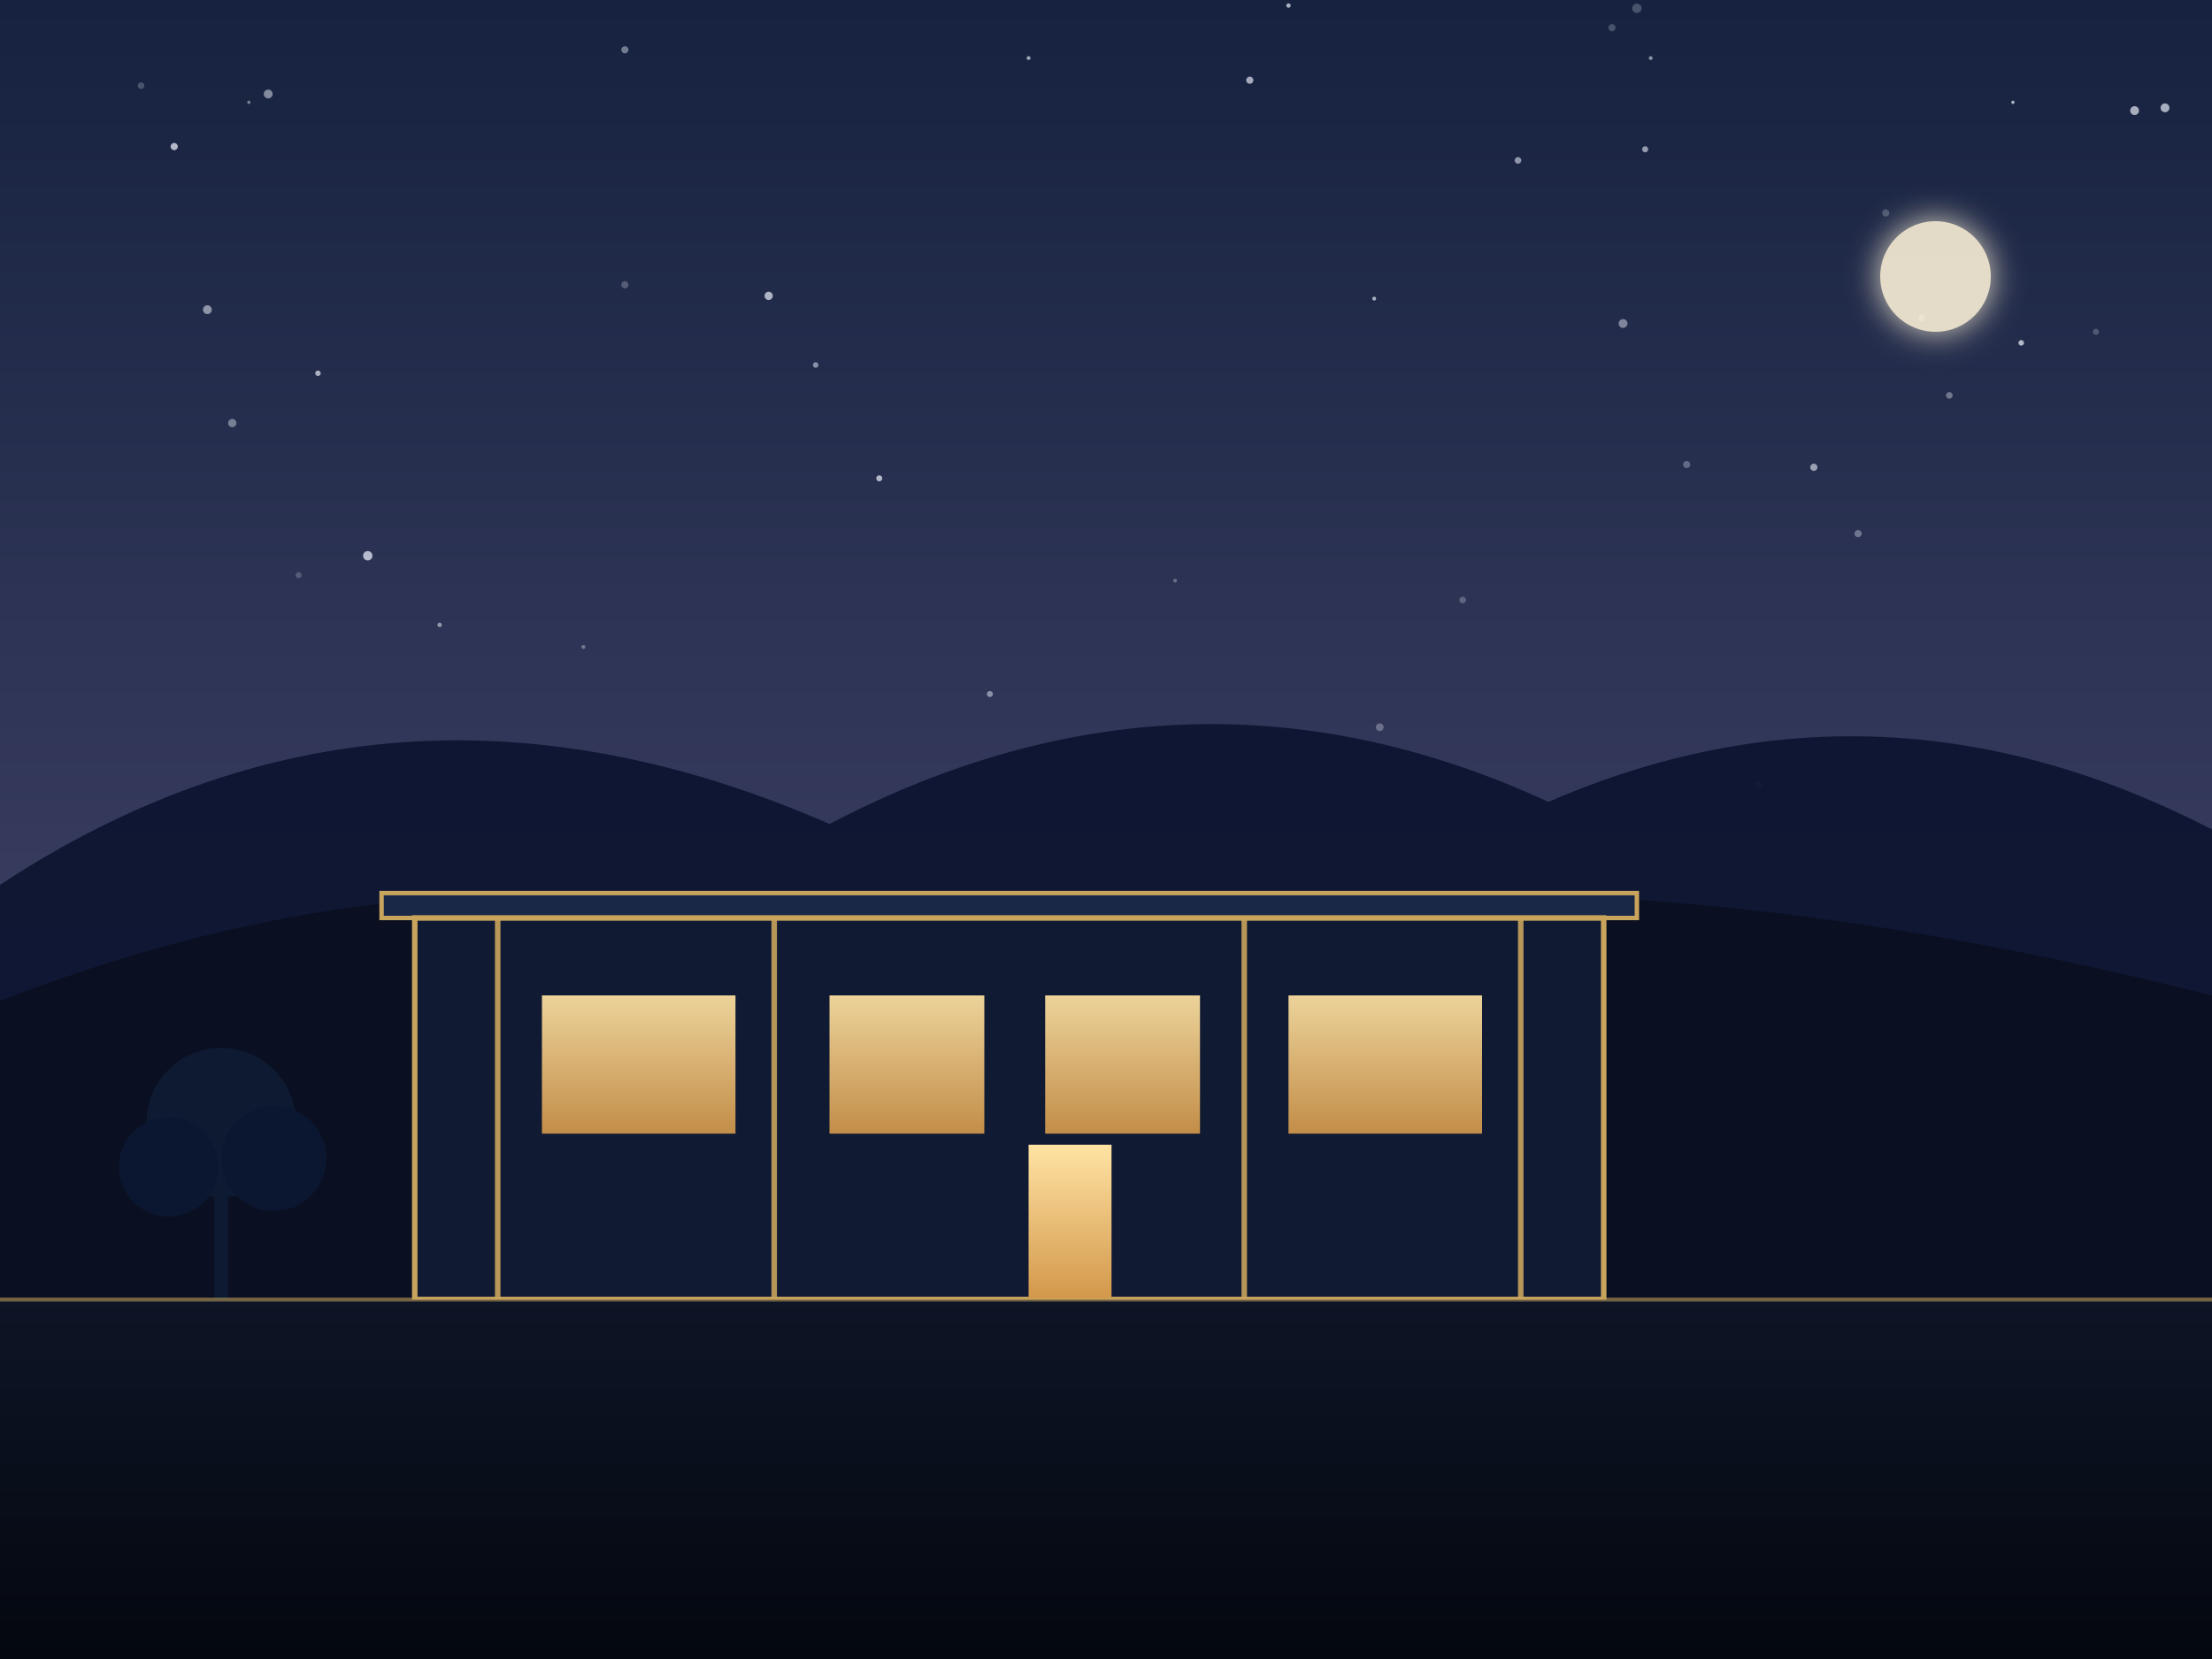
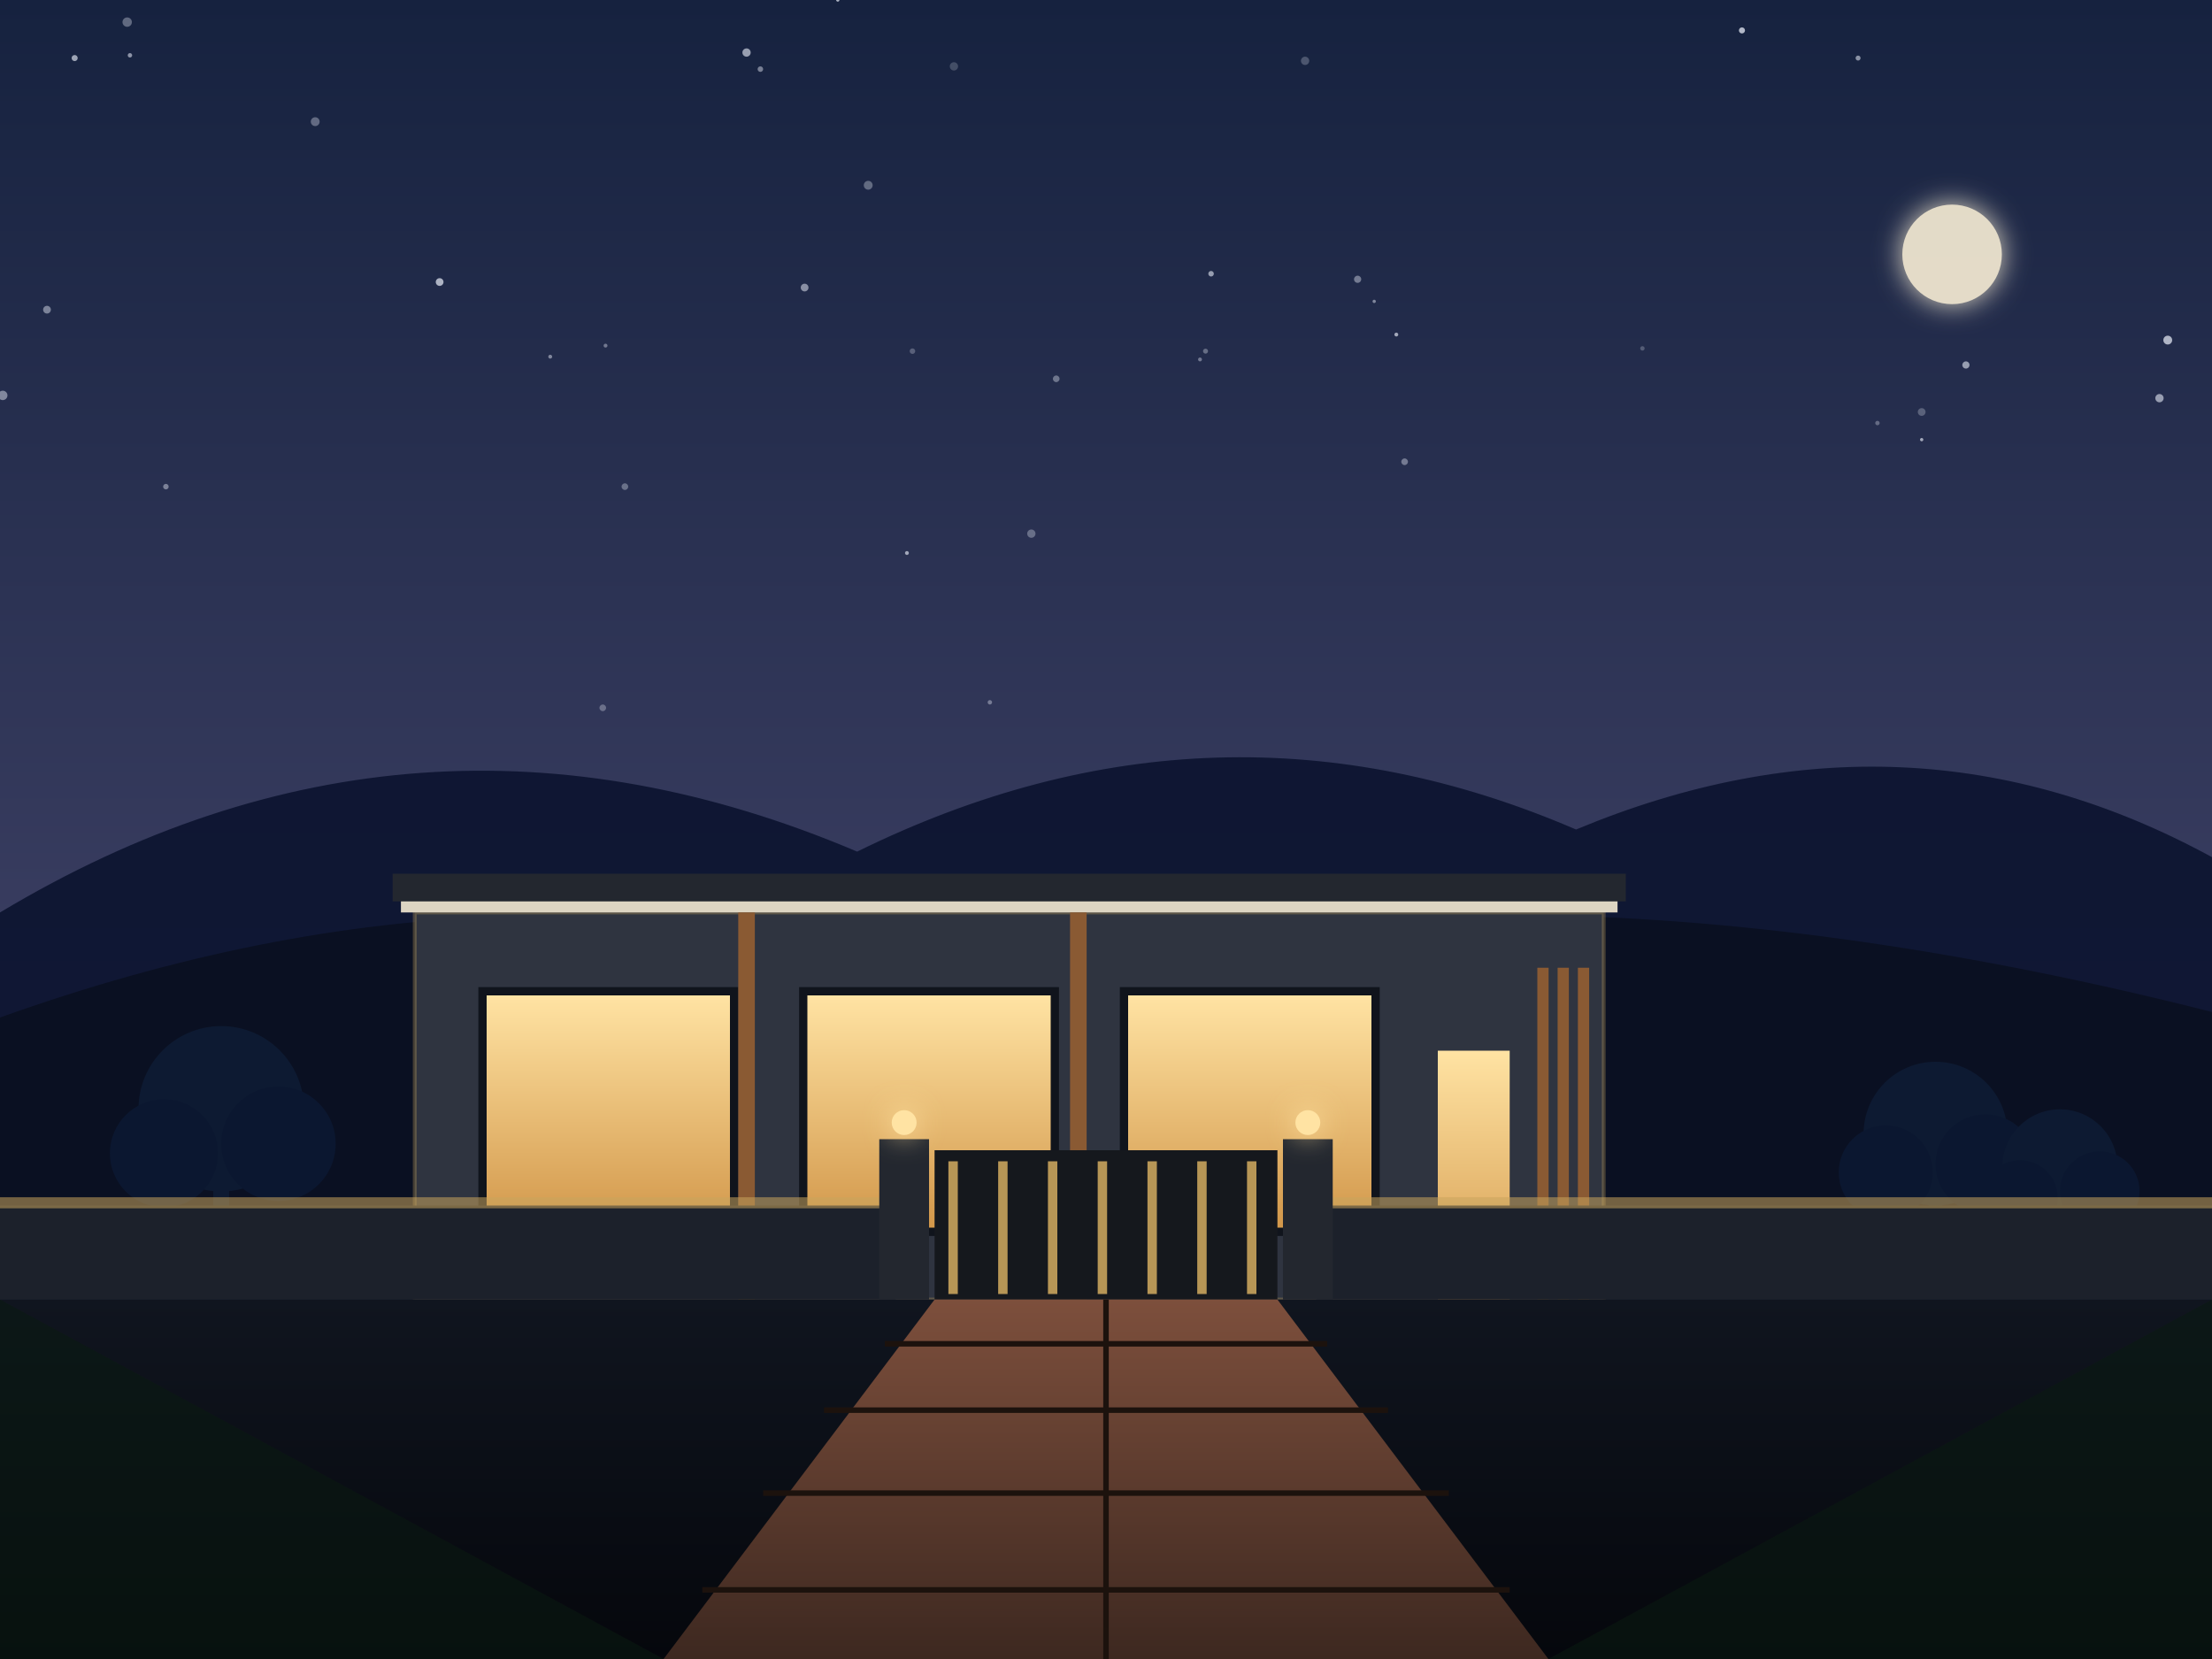
<svg xmlns="http://www.w3.org/2000/svg" viewBox="0 0 800 600" role="img">
  <defs>
    <linearGradient id="sky" x1="0" y1="0" x2="0" y2="1">
      <stop offset="0" stop-color="#16223f" />
      <stop offset="0.62" stop-color="#3c3f63" />
      <stop offset="1" stop-color="#b9803f" />
    </linearGradient>
    <linearGradient id="ground" x1="0" y1="0" x2="0" y2="1">
-       <stop offset="0" stop-color="#0d1526" />
-       <stop offset="1" stop-color="#04070f" />
+       <stop offset="0" stop-color="#10151f" />
+       <stop offset="1" stop-color="#05070c" />
    </linearGradient>
    <linearGradient id="wg" x1="0" y1="0" x2="0" y2="1">
      <stop offset="0" stop-color="#ffe3a3" />
      <stop offset="1" stop-color="#d2974a" />
    </linearGradient>
-     <linearGradient id="pool" x1="0" y1="0" x2="0" y2="1">
-       <stop offset="0" stop-color="#1d3a5f" />
-       <stop offset="1" stop-color="#0b1b32" />
+     <linearGradient id="pav" x1="0" y1="0" x2="0" y2="1">
+       <stop offset="0" stop-color="#7d4f3c" />
+       <stop offset="1" stop-color="#3d2820" />
    </linearGradient>
-     <filter id="glow" x="-80%" y="-80%" width="260%" height="260%">
-       <feGaussianBlur stdDeviation="6" result="b" />
+     <linearGradient id="glassg" x1="0" y1="0" x2="0" y2="1">
+       <stop offset="0" stop-color="#9fc4e8" stop-opacity="0.5" />
+       <stop offset="1" stop-color="#4a6c94" stop-opacity="0.35" />
+     </linearGradient>
+     <filter id="glow" x="-120%" y="-120%" width="340%" height="340%">
+       <feGaussianBlur stdDeviation="5" result="b" />
      <feMerge>
        <feMergeNode in="b" />
        <feMergeNode in="SourceGraphic" />
      </feMerge>
    </filter>
  </defs>
  <rect width="800" height="600" fill="url(#sky)" />
-   <circle cx="211" cy="234" r="0.7" fill="#e8ecf7" opacity="0.38" />
-   <circle cx="295" cy="132" r="1.0" fill="#e8ecf7" opacity="0.53" />
-   <circle cx="108" cy="208" r="1.1" fill="#e8ecf7" opacity="0.22" />
-   <circle cx="758" cy="120" r="1.1" fill="#e8ecf7" opacity="0.24" />
-   <circle cx="587" cy="117" r="1.6" fill="#e8ecf7" opacity="0.47" />
-   <circle cx="226" cy="18" r="1.3" fill="#e8ecf7" opacity="0.43" />
-   <circle cx="372" cy="21" r="0.7" fill="#e8ecf7" opacity="0.66" />
-   <circle cx="610" cy="168" r="1.3" fill="#e8ecf7" opacity="0.31" />
-   <circle cx="583" cy="10" r="1.3" fill="#e8ecf7" opacity="0.23" />
-   <circle cx="226" cy="103" r="1.3" fill="#e8ecf7" opacity="0.26" />
-   <circle cx="772" cy="40" r="1.6" fill="#e8ecf7" opacity="0.69" />
-   <circle cx="452" cy="29" r="1.3" fill="#e8ecf7" opacity="0.67" />
-   <circle cx="592" cy="3" r="1.7" fill="#e8ecf7" opacity="0.24" />
-   <circle cx="425" cy="210" r="0.7" fill="#e8ecf7" opacity="0.32" />
-   <circle cx="728" cy="37" r="0.6" fill="#e8ecf7" opacity="0.72" />
-   <circle cx="597" cy="21" r="0.7" fill="#e8ecf7" opacity="0.55" />
-   <circle cx="672" cy="193" r="1.3" fill="#e8ecf7" opacity="0.37" />
-   <circle cx="731" cy="124" r="1.0" fill="#e8ecf7" opacity="0.73" />
-   <circle cx="549" cy="58" r="1.2" fill="#e8ecf7" opacity="0.57" />
-   <circle cx="358" cy="251" r="1.1" fill="#e8ecf7" opacity="0.49" />
-   <circle cx="595" cy="54" r="1.1" fill="#e8ecf7" opacity="0.59" />
-   <circle cx="75" cy="112" r="1.6" fill="#e8ecf7" opacity="0.55" />
-   <circle cx="682" cy="77" r="1.3" fill="#e8ecf7" opacity="0.24" />
-   <circle cx="499" cy="263" r="1.4" fill="#e8ecf7" opacity="0.32" />
-   <circle cx="695" cy="115" r="1.2" fill="#e8ecf7" opacity="0.51" />
-   <circle cx="466" cy="2" r="0.8" fill="#e8ecf7" opacity="0.70" />
-   <circle cx="159" cy="226" r="0.8" fill="#e8ecf7" opacity="0.54" />
-   <circle cx="84" cy="153" r="1.5" fill="#e8ecf7" opacity="0.42" />
-   <circle cx="318" cy="173" r="1.1" fill="#e8ecf7" opacity="0.72" />
-   <circle cx="636" cy="284" r="1.3" fill="#e8ecf7" opacity="0.26" />
-   <circle cx="656" cy="169" r="1.3" fill="#e8ecf7" opacity="0.60" />
-   <circle cx="529" cy="217" r="1.2" fill="#e8ecf7" opacity="0.27" />
-   <circle cx="278" cy="107" r="1.5" fill="#e8ecf7" opacity="0.70" />
-   <circle cx="97" cy="34" r="1.6" fill="#e8ecf7" opacity="0.51" />
-   <circle cx="133" cy="201" r="1.7" fill="#e8ecf7" opacity="0.74" />
-   <circle cx="51" cy="31" r="1.2" fill="#e8ecf7" opacity="0.24" />
-   <circle cx="497" cy="108" r="0.7" fill="#e8ecf7" opacity="0.69" />
-   <circle cx="783" cy="39" r="1.6" fill="#e8ecf7" opacity="0.68" />
-   <circle cx="90" cy="37" r="0.6" fill="#e8ecf7" opacity="0.46" />
-   <circle cx="115" cy="135" r="1.0" fill="#e8ecf7" opacity="0.69" />
-   <circle cx="63" cy="53" r="1.3" fill="#e8ecf7" opacity="0.74" />
-   <circle cx="705" cy="143" r="1.2" fill="#e8ecf7" opacity="0.38" />
-   <path d="M0 320 Q140 228 300 298 Q430 230 560 290 Q680 238 800 300 L800 480 L0 480 Z" fill="#0c1430" opacity="0.92" />
-   <path d="M0 362 Q180 292 340 350 Q530 292 800 360 L800 480 L0 480 Z" fill="#0a1022" />
-   <circle cx="700" cy="100" r="20" fill="#f4ead2" opacity="0.92" filter="url(#glow)" />
-   <rect x="138" y="323" width="454" height="9" fill="#1a2848" stroke="#c9a45c" stroke-width="1.6" />
-   <rect x="150" y="332" width="430" height="138" fill="#101a33" stroke="#c9a45c" stroke-width="2" />
-   <g stroke="#c9a45c" stroke-width="2" opacity="0.9">
-     <line x1="180" y1="332" x2="180" y2="470" />
-     <line x1="280" y1="332" x2="280" y2="470" />
-     <line x1="450" y1="332" x2="450" y2="470" />
-     <line x1="550" y1="332" x2="550" y2="470" />
-   </g>
-   <rect x="196" y="360" width="70" height="50" fill="url(#wg)" opacity="0.92" />
-   <rect x="300" y="360" width="56" height="50" fill="url(#wg)" opacity="0.92" />
-   <rect x="378" y="360" width="56" height="50" fill="url(#wg)" opacity="0.92" />
-   <rect x="466" y="360" width="70" height="50" fill="url(#wg)" opacity="0.92" />
-   <rect x="372" y="414" width="30" height="56" fill="url(#wg)" opacity="1" />
-   <line x1="80" y1="470" x2="80" y2="424" stroke="#0d1a32" stroke-width="5" />
-   <circle cx="80" cy="406" r="27" fill="#0d1a32" />
-   <circle cx="61" cy="422" r="18" fill="#0b1730" />
-   <circle cx="99" cy="419" r="19" fill="#0b1730" />
+   <circle cx="218" cy="256" r="1.2" fill="#e8ecf7" opacity="0.32" />
+   <circle cx="291" cy="104" r="1.4" fill="#e8ecf7" opacity="0.52" />
+   <circle cx="275" cy="25" r="1.0" fill="#e8ecf7" opacity="0.46" />
+   <circle cx="314" cy="67" r="1.6" fill="#e8ecf7" opacity="0.34" />
+   <circle cx="328" cy="200" r="0.7" fill="#e8ecf7" opacity="0.63" />
+   <circle cx="695" cy="149" r="1.4" fill="#e8ecf7" opacity="0.27" />
+   <circle cx="226" cy="176" r="1.2" fill="#e8ecf7" opacity="0.34" />
+   <circle cx="159" cy="102" r="1.4" fill="#e8ecf7" opacity="0.70" />
+   <circle cx="679" cy="153" r="0.8" fill="#e8ecf7" opacity="0.32" />
+   <circle cx="672" cy="21" r="0.9" fill="#e8ecf7" opacity="0.55" />
+   <circle cx="436" cy="127" r="0.9" fill="#e8ecf7" opacity="0.34" />
+   <circle cx="47" cy="20" r="0.8" fill="#e8ecf7" opacity="0.56" />
+   <circle cx="711" cy="132" r="1.3" fill="#e8ecf7" opacity="0.59" />
+   <circle cx="594" cy="126" r="0.8" fill="#e8ecf7" opacity="0.25" />
+   <circle cx="60" cy="176" r="1.0" fill="#e8ecf7" opacity="0.43" />
+   <circle cx="219" cy="125" r="0.7" fill="#e8ecf7" opacity="0.40" />
+   <circle cx="505" cy="121" r="0.7" fill="#e8ecf7" opacity="0.65" />
+   <circle cx="382" cy="137" r="1.2" fill="#e8ecf7" opacity="0.38" />
+   <circle cx="114" cy="44" r="1.6" fill="#e8ecf7" opacity="0.35" />
+   <circle cx="491" cy="101" r="1.3" fill="#e8ecf7" opacity="0.42" />
+   <circle cx="27" cy="21" r="1.1" fill="#e8ecf7" opacity="0.64" />
+   <circle cx="358" cy="254" r="0.8" fill="#e8ecf7" opacity="0.38" />
+   <circle cx="330" cy="127" r="1.0" fill="#e8ecf7" opacity="0.27" />
+   <circle cx="303" cy="0" r="0.6" fill="#e8ecf7" opacity="0.71" />
+   <circle cx="784" cy="123" r="1.6" fill="#e8ecf7" opacity="0.71" />
+   <circle cx="497" cy="109" r="0.6" fill="#e8ecf7" opacity="0.48" />
+   <circle cx="1" cy="143" r="1.7" fill="#e8ecf7" opacity="0.47" />
+   <circle cx="373" cy="193" r="1.5" fill="#e8ecf7" opacity="0.33" />
+   <circle cx="270" cy="19" r="1.5" fill="#e8ecf7" opacity="0.61" />
+   <circle cx="472" cy="22" r="1.5" fill="#e8ecf7" opacity="0.25" />
+   <circle cx="434" cy="130" r="0.7" fill="#e8ecf7" opacity="0.40" />
+   <circle cx="345" cy="24" r="1.5" fill="#e8ecf7" opacity="0.21" />
+   <circle cx="17" cy="112" r="1.4" fill="#e8ecf7" opacity="0.46" />
+   <circle cx="508" cy="167" r="1.2" fill="#e8ecf7" opacity="0.40" />
+   <circle cx="199" cy="129" r="0.7" fill="#e8ecf7" opacity="0.47" />
+   <circle cx="438" cy="99" r="1.0" fill="#e8ecf7" opacity="0.59" />
+   <circle cx="46" cy="8" r="1.7" fill="#e8ecf7" opacity="0.35" />
+   <circle cx="630" cy="11" r="1.1" fill="#e8ecf7" opacity="0.74" />
+   <circle cx="781" cy="144" r="1.5" fill="#e8ecf7" opacity="0.59" />
+   <circle cx="695" cy="159" r="0.6" fill="#e8ecf7" opacity="0.65" />
+   <path d="M0 330 Q150 240 310 308 Q440 244 570 300 Q690 250 800 310 L800 470 L0 470 Z" fill="#0c1430" opacity="0.92" />
+   <path d="M0 368 Q190 300 350 358 Q540 300 800 366 L800 470 L0 470 Z" fill="#0a1022" />
+   <circle cx="706" cy="92" r="18" fill="#f4ead2" opacity="0.92" filter="url(#glow)" />
+   <rect x="150" y="330" width="430" height="140" fill="#2f3440" stroke="rgba(201,164,92,0.3)" stroke-width="1.4" />
+   <rect x="145" y="322" width="440" height="8" fill="#ddd5c2" />
+   <rect x="142" y="316" width="446" height="10" fill="#23272f" />
+   <rect x="173" y="357" width="94" height="90" fill="#10141c" />
+   <rect x="176" y="360" width="88" height="84" fill="url(#wg)" />
+   <rect x="289" y="357" width="94" height="90" fill="#10141c" />
+   <rect x="292" y="360" width="88" height="84" fill="url(#wg)" />
+   <rect x="405" y="357" width="94" height="90" fill="#10141c" />
+   <rect x="408" y="360" width="88" height="84" fill="url(#wg)" />
+   <rect x="520" y="380" width="26" height="90" fill="url(#wg)" />
+   <rect x="556" y="350" width="4.074" height="120" fill="#8a5a33" />
+   <rect x="563.333" y="350" width="4.074" height="120" fill="#8a5a33" />
+   <rect x="570.667" y="350" width="4.074" height="120" fill="#8a5a33" />
+   <line x1="270" y1="330" x2="270" y2="470" stroke="#8a5a33" stroke-width="6" />
+   <line x1="390" y1="330" x2="390" y2="470" stroke="#8a5a33" stroke-width="6" />
+   <line x1="80" y1="470" x2="80" y2="419.4" stroke="#0d1a32" stroke-width="5.75" />
+   <circle cx="80" cy="401" r="29.9" fill="#0d1a32" />
+   <circle cx="59.3" cy="417.1" r="19.55" fill="#0b1730" />
+   <circle cx="100.7" cy="413.65" r="20.7" fill="#0b1730" />
+   <line x1="700" y1="470" x2="700" y2="426" stroke="#0d1a32" stroke-width="5" />
+   <circle cx="700" cy="410" r="26" fill="#0d1a32" />
+   <circle cx="682" cy="424" r="17" fill="#0b1730" />
+   <circle cx="718" cy="421" r="18" fill="#0b1730" />
+   <line x1="745" y1="470" x2="745" y2="434.8" stroke="#0d1a32" stroke-width="4" />
+   <circle cx="745" cy="422" r="20.8" fill="#0d1a32" />
+   <circle cx="730.6" cy="433.2" r="13.6" fill="#0b1730" />
+   <circle cx="759.4" cy="430.8" r="14.4" fill="#0b1730" />
  <rect y="470" width="800" height="130" fill="url(#ground)" />
-   <line x1="0" y1="470" x2="800" y2="470" stroke="#c9a45c" stroke-width="1.4" opacity="0.55" />
+   <rect x="0" y="436" width="324" height="34" fill="#1c212b" />
+   <rect x="476" y="436" width="324" height="34" fill="#1c212b" />
+   <rect x="0" y="433" width="324" height="4" fill="#c9a45c" opacity="0.55" />
+   <rect x="476" y="433" width="324" height="4" fill="#c9a45c" opacity="0.55" />
+   <rect x="318" y="412" width="18" height="58" fill="#23272f" />
+   <rect x="464" y="412" width="18" height="58" fill="#23272f" />
+   <circle cx="327" cy="406" r="4.5" fill="#ffe3a3" filter="url(#glow)" />
+   <circle cx="473" cy="406" r="4.5" fill="#ffe3a3" filter="url(#glow)" />
+   <rect x="338" y="416" width="124" height="54" fill="#15181d" />
+   <rect x="343" y="420" width="3.4" height="48" fill="#c9a45c" opacity="0.9" />
+   <rect x="361" y="420" width="3.4" height="48" fill="#c9a45c" opacity="0.9" />
+   <rect x="379" y="420" width="3.4" height="48" fill="#c9a45c" opacity="0.9" />
+   <rect x="397" y="420" width="3.4" height="48" fill="#c9a45c" opacity="0.9" />
+   <rect x="415" y="420" width="3.4" height="48" fill="#c9a45c" opacity="0.9" />
+   <rect x="433" y="420" width="3.4" height="48" fill="#c9a45c" opacity="0.9" />
+   <rect x="451" y="420" width="3.4" height="48" fill="#c9a45c" opacity="0.9" />
+   <path d="M338 470 L462 470 L560 600 L240 600 Z" fill="url(#pav)" />
+   <line x1="320" y1="486" x2="480" y2="486" stroke="#1c120d" stroke-width="2" />
+   <line x1="298" y1="510" x2="502" y2="510" stroke="#1c120d" stroke-width="2" />
+   <line x1="276" y1="540" x2="524" y2="540" stroke="#1c120d" stroke-width="2" />
+   <line x1="254" y1="575" x2="546" y2="575" stroke="#1c120d" stroke-width="2" />
+   <line x1="400" y1="470" x2="400" y2="600" stroke="#1c120d" stroke-width="2" />
+   <path d="M0 470 L240 600 L0 600 Z M800 470 L560 600 L800 600 Z" fill="#0a1a10" opacity="0.55" />
</svg>
